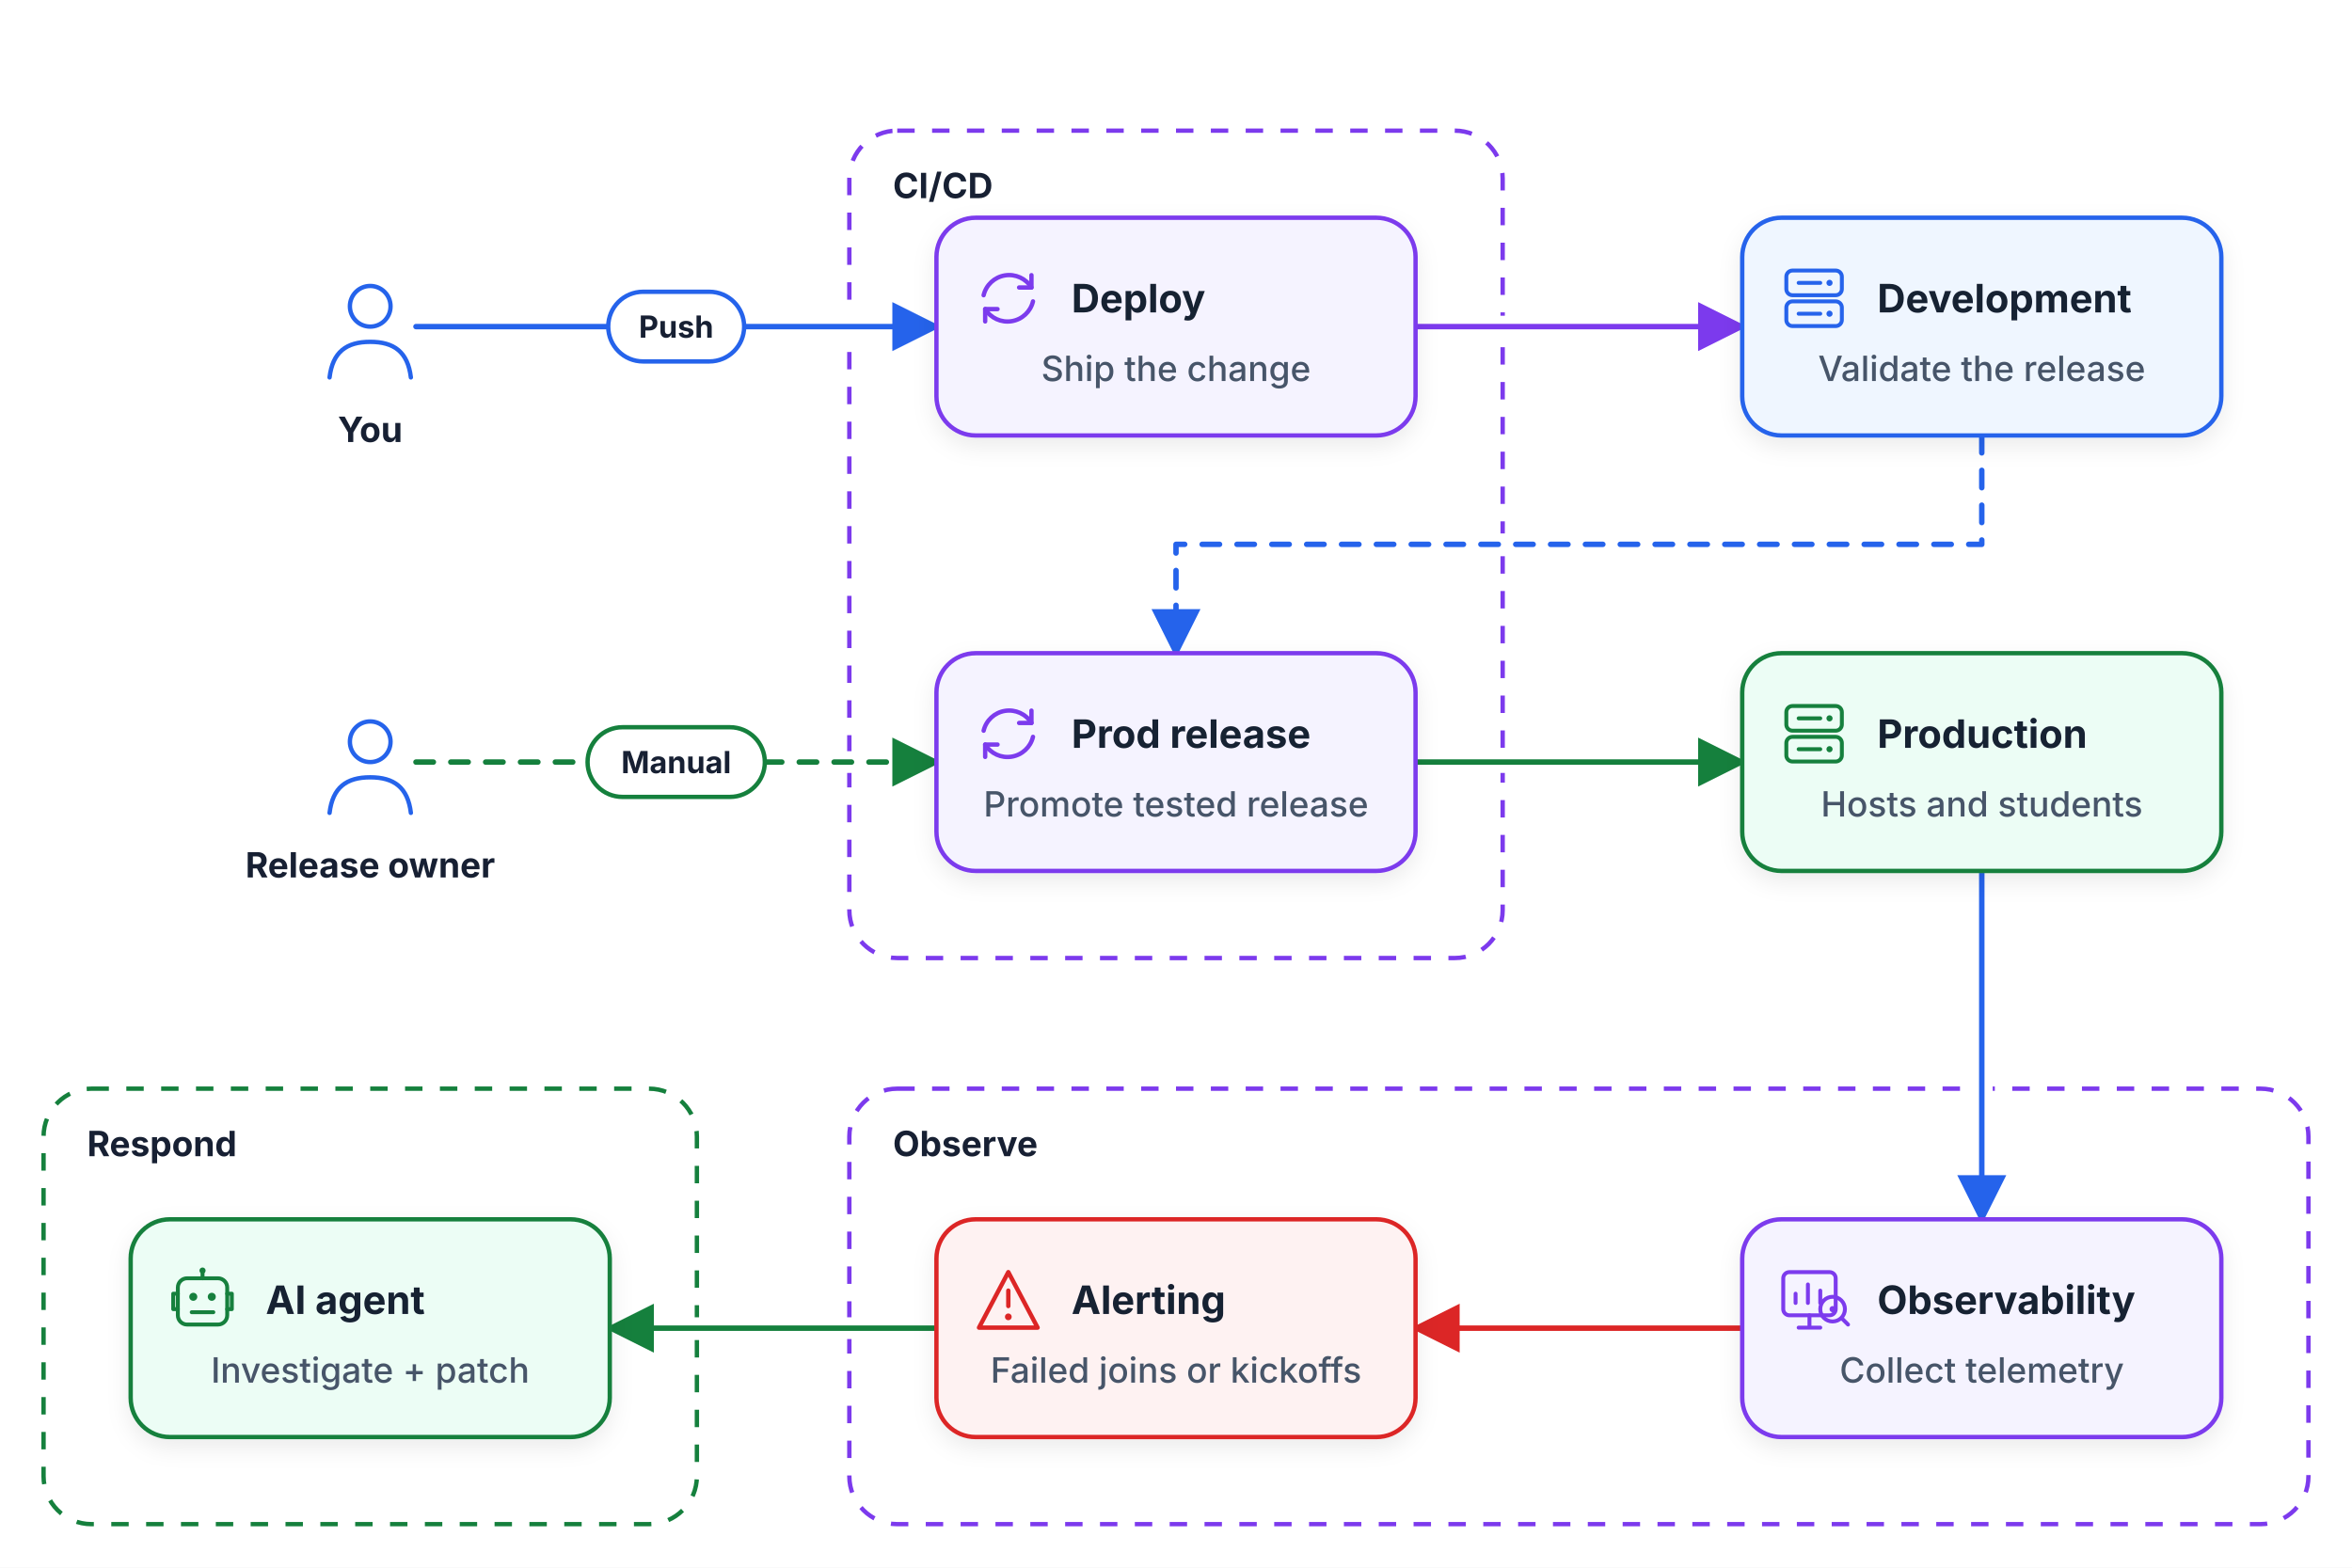
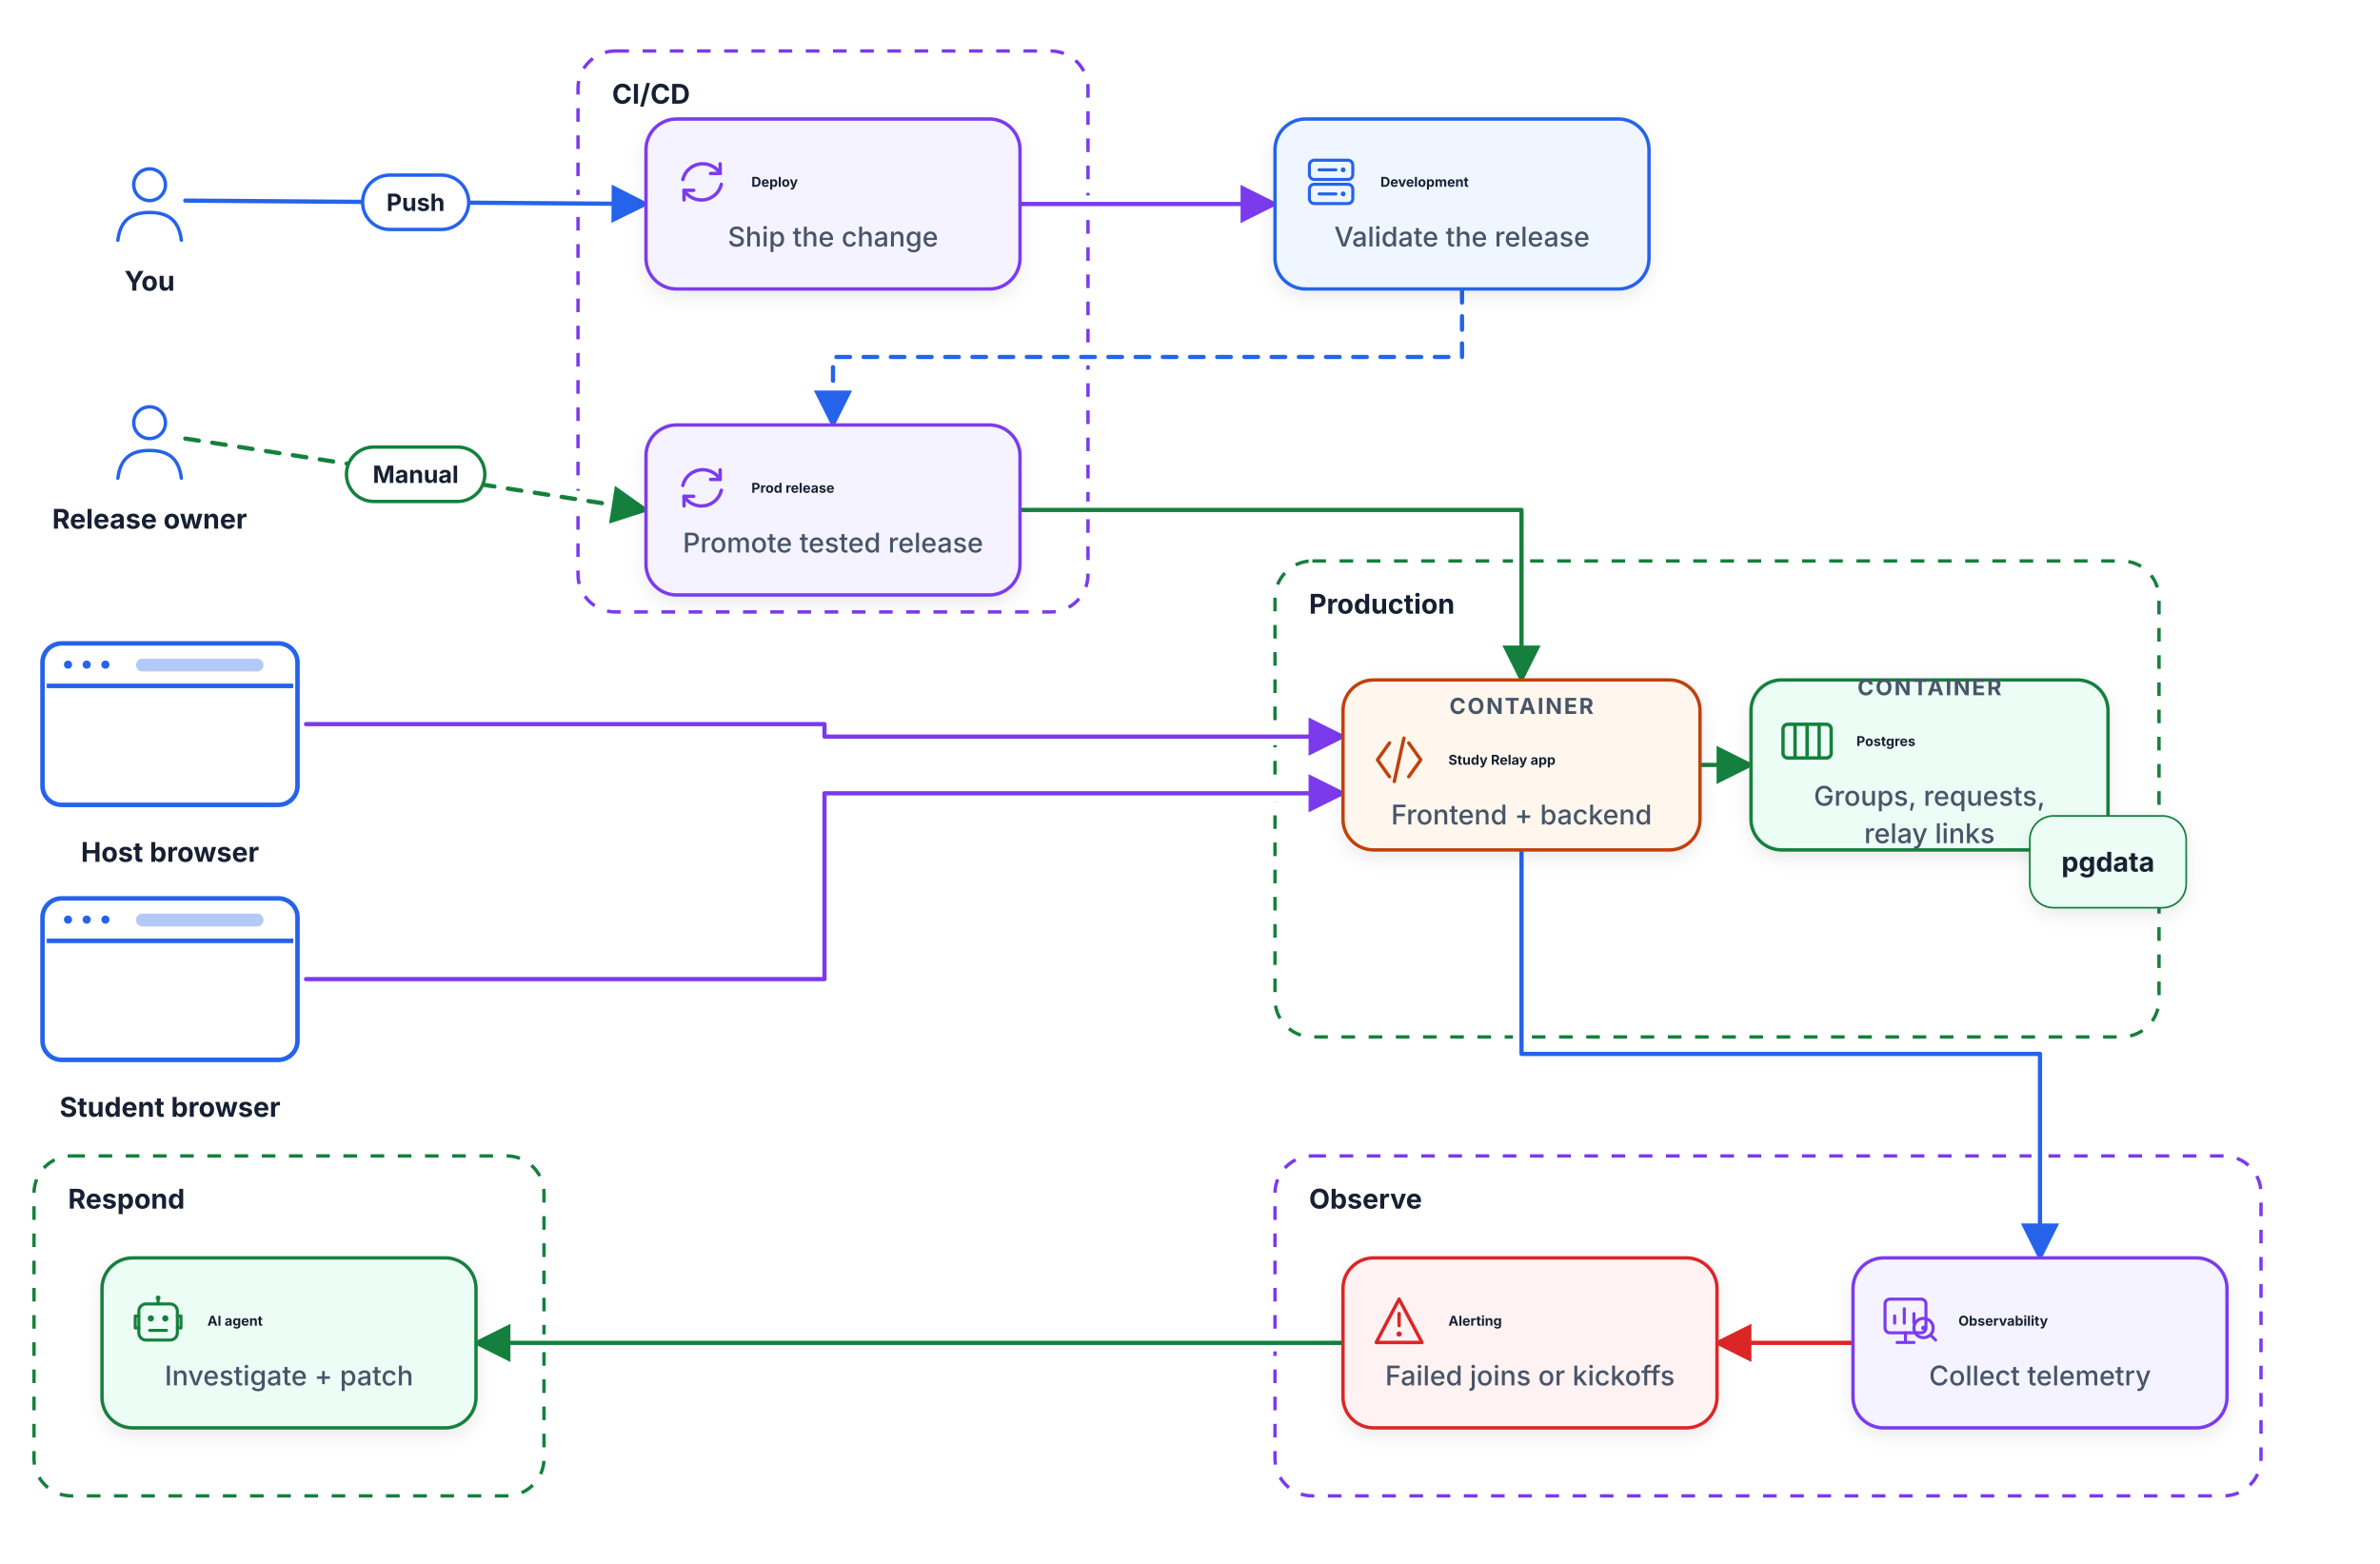
- <svg xmlns="http://www.w3.org/2000/svg" width="1080" height="720" viewBox="0 0 1080 720" role="img" aria-labelledby="title desc">
+ <svg xmlns="http://www.w3.org/2000/svg" width="1400" height="920" viewBox="0 0 1400 920" role="img" aria-labelledby="title desc">
  <defs>
    <filter id="shadow" x="-20%" y="-20%" width="140%" height="150%">
      <feDropShadow dx="0" dy="4" stdDeviation="5" flood-color="#0f172a" flood-opacity="0.08" />
    </filter>
    <marker id="arrow-purple" viewBox="0 0 10 10" refX="9" refY="5" markerWidth="9" markerHeight="9" orient="auto">
      <path d="M0 0 10 5 0 10Z" fill="#7c3aed" />
    </marker>
    <marker id="arrow-blue" viewBox="0 0 10 10" refX="9" refY="5" markerWidth="9" markerHeight="9" orient="auto">
      <path d="M0 0 10 5 0 10Z" fill="#2563eb" />
    </marker>
    <marker id="arrow-amber" viewBox="0 0 10 10" refX="9" refY="5" markerWidth="9" markerHeight="9" orient="auto">
      <path d="M0 0 10 5 0 10Z" fill="#c2410c" />
    </marker>
    <marker id="arrow-green" viewBox="0 0 10 10" refX="9" refY="5" markerWidth="9" markerHeight="9" orient="auto">
      <path d="M0 0 10 5 0 10Z" fill="#15803d" />
    </marker>
    <marker id="arrow-red" viewBox="0 0 10 10" refX="9" refY="5" markerWidth="9" markerHeight="9" orient="auto">
      <path d="M0 0 10 5 0 10Z" fill="#dc2626" />
    </marker>
    <marker id="arrow-gray" viewBox="0 0 10 10" refX="9" refY="5" markerWidth="9" markerHeight="9" orient="auto">
      <path d="M0 0 10 5 0 10Z" fill="#64748b" />
    </marker>
+     <symbol id="icon-api" viewBox="0 0 24 24">
+       <path d="m8 5-5 7 5 7M16 5l5 7-5 7M14 3l-4 18" fill="none" stroke="currentColor" stroke-width="2" stroke-linecap="round" stroke-linejoin="round" />
+     </symbol>
+     <symbol id="icon-browser" viewBox="0 0 32 22">
+       <rect x="1" y="1.5" width="30" height="19" rx="2.25" fill="none" stroke="currentColor" stroke-width="2.67" />
+       <path d="M1.5 6.5h29" fill="none" stroke="currentColor" stroke-width="2.67" />
+       <circle cx="4" cy="4" r=".48" fill="currentColor" />
+       <circle cx="6.2" cy="4" r=".48" fill="currentColor" />
+       <circle cx="8.4" cy="4" r=".48" fill="currentColor" />
+       <rect x="12" y="3.3" width="15" height="1.5" rx=".75" fill="currentColor" opacity=".35" />
+     </symbol>
+     <symbol id="icon-container" viewBox="0 0 24 24">
+       <rect x="2" y="5" width="20" height="14" rx="2" fill="none" stroke="currentColor" stroke-width="2" />
+       <path d="M7 5v14M12 5v14M17 5v14" fill="none" stroke="currentColor" stroke-width="2" />
+     </symbol>
+     <symbol id="icon-database" viewBox="0 0 24 24">
+       <ellipse cx="12" cy="5" rx="8" ry="3" fill="none" stroke="currentColor" stroke-width="2" />
+       <path d="M4 5v7c0 1.66 3.58 3 8 3s8-1.34 8-3V5M4 12v7c0 1.66 3.58 3 8 3s8-1.34 8-3v-7" fill="none" stroke="currentColor" stroke-width="2" />
+     </symbol>
    <symbol id="icon-environment" viewBox="0 0 24 24">
      <rect x="3" y="3" width="18" height="8" rx="2" fill="none" stroke="currentColor" stroke-width="1.8" />
      <rect x="3" y="13" width="18" height="8" rx="2" fill="none" stroke="currentColor" stroke-width="1.8" />
      <path d="M7 7h7M7 17h7" fill="none" stroke="currentColor" stroke-width="1.8" stroke-linecap="round" />
      <circle cx="17" cy="7" r="1" fill="currentColor" />
      <circle cx="17" cy="17" r="1" fill="currentColor" />
    </symbol>
    <symbol id="icon-observability" viewBox="0 0 24 24">
      <rect x="2" y="3" width="17" height="14" rx="2" fill="none" stroke="currentColor" stroke-width="1.8" />
      <path d="M6 13v-3M10 13V7M14 13V9M7 21h7M10.5 17v4" fill="none" stroke="currentColor" stroke-width="1.8" stroke-linecap="round" />
      <circle cx="18" cy="15" r="4" fill="none" stroke="currentColor" stroke-width="1.8" />
      <circle cx="18" cy="15" r="1" fill="currentColor" />
      <path d="m21 18 2 2" fill="none" stroke="currentColor" stroke-width="1.8" stroke-linecap="round" />
    </symbol>
    <symbol id="icon-robot" viewBox="0 0 24 24">
      <path d="M12 5V2.5" fill="none" stroke="currentColor" stroke-width="1.8" stroke-linecap="round" />
      <circle cx="12" cy="2.5" r="1" fill="currentColor" />
      <rect x="4" y="5" width="16" height="15" rx="3" fill="none" stroke="currentColor" stroke-width="1.8" />
      <path d="M4 10H2.5v5H4M20 10h1.5v5H20" fill="none" stroke="currentColor" stroke-width="1.8" stroke-linecap="round" stroke-linejoin="round" />
      <circle cx="9" cy="11" r="1.3" fill="currentColor" />
      <circle cx="15" cy="11" r="1.3" fill="currentColor" />
      <path d="M8.5 16h7" fill="none" stroke="currentColor" stroke-width="1.8" stroke-linecap="round" />
    </symbol>
    <symbol id="icon-user" viewBox="0 0 24 24">
      <circle cx="12" cy="8" r="4" fill="none" stroke="currentColor" stroke-width="2" />
      <path d="M4 22c.6-5 3.3-7 8-7s7.4 2 8 7" fill="none" stroke="currentColor" stroke-width="2" stroke-linecap="round" />
    </symbol>
    <symbol id="icon-warning" viewBox="0 0 24 24">
      <path d="M12 3 2.5 21h19Z" fill="none" stroke="currentColor" stroke-width="2" stroke-linejoin="round" />
      <path d="M12 9v5" stroke="currentColor" stroke-width="2" stroke-linecap="round" />
      <circle cx="12" cy="17.5" r="1.1" fill="currentColor" />
    </symbol>
    <symbol id="icon-workflow" viewBox="0 0 24 24">
      <path d="M4 11A8.5 8.5 0 0 1 19.5 8.5" fill="none" stroke="currentColor" stroke-width="2" stroke-linecap="round" />
      <path d="M19.5 4.5v4h-4" fill="none" stroke="currentColor" stroke-width="2" stroke-linecap="round" stroke-linejoin="round" />
      <path d="M20 13A8.5 8.5 0 0 1 4.5 15.5" fill="none" stroke="currentColor" stroke-width="2" stroke-linecap="round" />
      <path d="M4.5 19.5v-4h4" fill="none" stroke="currentColor" stroke-width="2" stroke-linecap="round" stroke-linejoin="round" />
    </symbol>
    <style>
      text { font-family: system-ui, -apple-system, BlinkMacSystemFont, "Segoe UI", sans-serif; fill: #172033; }
      symbol [stroke] { vector-effect: non-scaling-stroke; }
      .node rect { stroke-width: 2; }
      .node-boundary rect { stroke-width: 2; stroke-dasharray: 8 8; }
      .boundary-title { font-size: 16px; font-weight: 750; text-anchor: start; }
      .node-title { font-weight: 750; text-anchor: middle; }
      .node-title.icon-copy { text-anchor: start; }
      .node-subtitle { font-weight: 500; fill: #475569; text-anchor: middle; }
      .eyebrow { font-weight: 750; letter-spacing: 1px; fill: #475569; text-anchor: middle; }
      .mention-icon { font-size: 27px; font-weight: 750; text-anchor: middle; }
      .standalone-mention { font-size: 52px; font-weight: 750; text-anchor: middle; }
      .icon-node-title { font-size: 16px; font-weight: 750; text-anchor: middle; }
      .edge { fill: none; stroke-width: 2.5; stroke-linecap: round; stroke-linejoin: round; }
      .edge-label rect { stroke-width: 2; }
      .edge-label text { font-size: 14px; font-weight: 750; text-anchor: middle; dominant-baseline: central; }
      .divider { stroke: #cbd5e1; stroke-width: 2; stroke-dasharray: 6 8; stroke-linecap: round; }
      .center-annotation { fill: #f1f5f9; stroke: none; }
      .center-title { font-weight: 800; letter-spacing: 0.08em; fill: #334155; text-anchor: middle; }
      .center-detail { font-weight: 600; fill: #475569; text-anchor: middle; }
    </style>
  </defs>
-   <rect width="1080" height="720" fill="#ffffff" />
-   <g class="node-boundary node-purple" transform="translate(390 60)">
-     <rect width="300" height="380" rx="22" fill="none" stroke="#7c3aed" />
+   <rect width="1400" height="920" fill="#ffffff" />
+   <g class="node-boundary node-purple" transform="translate(340 30)">
+     <rect width="300" height="330" rx="22" fill="none" stroke="#7c3aed" />
    <text class="boundary-title" x="20" y="31">CI/CD</text>
  </g>
-   <g class="node-boundary node-green" transform="translate(20 500)">
+   <g class="node-boundary node-green" transform="translate(750 330)">
+     <rect width="520" height="280" rx="22" fill="none" stroke="#15803d" />
+     <text class="boundary-title" x="20" y="31">Production</text>
+   </g>
+   <g class="node-boundary node-green" transform="translate(20 680)">
    <rect width="300" height="200" rx="22" fill="none" stroke="#15803d" />
    <text class="boundary-title" x="20" y="31">Respond</text>
  </g>
-   <g class="node-boundary node-purple" transform="translate(390 500)">
-     <rect width="670" height="200" rx="22" fill="none" stroke="#7c3aed" />
+   <g class="node-boundary node-purple" transform="translate(750 680)">
+     <rect width="580" height="200" rx="22" fill="none" stroke="#7c3aed" />
    <text class="boundary-title" x="20" y="31">Observe</text>
  </g>
-   <path class="edge-boundary-halo" d="M191 150L430 150" fill="none" stroke="#ffffff" stroke-width="10" stroke-linecap="round" stroke-linejoin="round" />
-   <path class="edge" d="M191 150L430 150" stroke="#2563eb" marker-end="url(#arrow-blue)" />
-   <g class="edge-label" transform="translate(310.5 150)">
+   <path class="edge-boundary-halo" d="M109 118L380 120" fill="none" stroke="#ffffff" stroke-width="10" stroke-linecap="round" stroke-linejoin="round" />
+   <path class="edge" d="M109 118L380 120" stroke="#2563eb" marker-end="url(#arrow-blue)" />
+   <g class="edge-label" transform="translate(244.5 119)">
    <rect x="-31.21" y="-16" width="62.41" height="32" rx="16.0" fill="#ffffff" stroke="#2563eb" />
    <text fill="#2563eb">Push</text>
  </g>
-   <path class="edge-boundary-halo" d="M650 150L800 150" fill="none" stroke="#ffffff" stroke-width="10" stroke-linecap="round" stroke-linejoin="round" />
-   <path class="edge" d="M650 150L800 150" stroke="#7c3aed" marker-end="url(#arrow-purple)" />
-   <path class="edge-boundary-halo" d="M910 200V250H540V300" fill="none" stroke="#ffffff" stroke-width="10" stroke-linecap="round" stroke-linejoin="round" />
-   <path class="edge" d="M910 200V250H540V300" stroke="#2563eb" stroke-dasharray="8 8" marker-end="url(#arrow-blue)" />
-   <path class="edge-boundary-halo" d="M191 350L430 350" fill="none" stroke="#ffffff" stroke-width="10" stroke-linecap="round" stroke-linejoin="round" />
-   <path class="edge" d="M191 350L430 350" stroke="#15803d" stroke-dasharray="8 8" marker-end="url(#arrow-green)" />
-   <g class="edge-label" transform="translate(310.5 350)">
+   <path class="edge-boundary-halo" d="M600 120L750 120" fill="none" stroke="#ffffff" stroke-width="10" stroke-linecap="round" stroke-linejoin="round" />
+   <path class="edge" d="M600 120L750 120" stroke="#7c3aed" marker-end="url(#arrow-purple)" />
+   <path class="edge-boundary-halo" d="M860 170V210H490V250" fill="none" stroke="#ffffff" stroke-width="10" stroke-linecap="round" stroke-linejoin="round" />
+   <path class="edge" d="M860 170V210H490V250" stroke="#2563eb" stroke-dasharray="8 8" marker-end="url(#arrow-blue)" />
+   <path class="edge-boundary-halo" d="M109 258L380 300" fill="none" stroke="#ffffff" stroke-width="10" stroke-linecap="round" stroke-linejoin="round" />
+   <path class="edge" d="M109 258L380 300" stroke="#15803d" stroke-dasharray="8 8" marker-end="url(#arrow-green)" />
+   <g class="edge-label" transform="translate(244.5 279)">
    <rect x="-40.7" y="-16" width="81.4" height="32" rx="16.0" fill="#ffffff" stroke="#15803d" />
    <text fill="#15803d">Manual</text>
  </g>
-   <path class="edge-boundary-halo" d="M650 350L800 350" fill="none" stroke="#ffffff" stroke-width="10" stroke-linecap="round" stroke-linejoin="round" />
-   <path class="edge" d="M650 350L800 350" stroke="#15803d" marker-end="url(#arrow-green)" />
-   <path class="edge-boundary-halo" d="M910 400L910 560" fill="none" stroke="#ffffff" stroke-width="10" stroke-linecap="round" stroke-linejoin="round" />
-   <path class="edge" d="M910 400L910 560" stroke="#2563eb" marker-end="url(#arrow-blue)" />
-   <path class="edge" d="M800 610L650 610" stroke="#dc2626" marker-end="url(#arrow-red)" />
-   <path class="edge-boundary-halo" d="M430 610L280 610" fill="none" stroke="#ffffff" stroke-width="10" stroke-linecap="round" stroke-linejoin="round" />
-   <path class="edge" d="M430 610L280 610" stroke="#15803d" marker-end="url(#arrow-green)" />
-   <g class="node-icon-only node-blue" transform="translate(142 122)">
+   <path class="edge-boundary-halo" d="M600 300L895 300L895 400" fill="none" stroke="#ffffff" stroke-width="10" stroke-linecap="round" stroke-linejoin="round" />
+   <path class="edge" d="M600 300L895 300L895 400" stroke="#15803d" marker-end="url(#arrow-green)" />
+   <path class="edge-boundary-halo" d="M180 426H485V433.33H790" fill="none" stroke="#ffffff" stroke-width="10" stroke-linecap="round" stroke-linejoin="round" />
+   <path class="edge" d="M180 426H485V433.33H790" stroke="#7c3aed" marker-end="url(#arrow-purple)" />
+   <path class="edge-boundary-halo" d="M180 576H485V466.67H790" fill="none" stroke="#ffffff" stroke-width="10" stroke-linecap="round" stroke-linejoin="round" />
+   <path class="edge" d="M180 576H485V466.67H790" stroke="#7c3aed" marker-end="url(#arrow-purple)" />
+   <path class="edge" d="M1000 450L1030 450" stroke="#15803d" marker-end="url(#arrow-green)" />
+   <path class="edge-boundary-halo" d="M895 500V620H1200V740" fill="none" stroke="#ffffff" stroke-width="10" stroke-linecap="round" stroke-linejoin="round" />
+   <path class="edge" d="M895 500V620H1200V740" stroke="#2563eb" marker-end="url(#arrow-blue)" />
+   <path class="edge" d="M1090 790L1010 790" stroke="#dc2626" marker-end="url(#arrow-red)" />
+   <path class="edge-boundary-halo" d="M790 790L280 790" fill="none" stroke="#ffffff" stroke-width="10" stroke-linecap="round" stroke-linejoin="round" />
+   <path class="edge" d="M790 790L280 790" stroke="#15803d" marker-end="url(#arrow-green)" />
+   <g class="node-icon-only node-blue" transform="translate(60 90)">
    <use href="#icon-user" x="0" y="0" width="56" height="56" color="#2563eb" />
    <text class="icon-node-title" x="28" y="81">You</text>
  </g>
-   <g class="node node-purple" transform="translate(430 100)" filter="url(#shadow)">
+   <g class="node node-purple" transform="translate(380 70)" filter="url(#shadow)">
    <rect width="220" height="100" rx="18" fill="#f5f3ff" stroke="#7c3aed" />
    <use href="#icon-workflow" x="16" y="20" width="34" height="34" color="#7c3aed" />
-     <text class="node-title icon-copy" x="62" y="43.48" font-size="18">Deploy</text>
+     <text class="node-title icon-copy" x="62" y="39.88" font-size="8">Deploy</text>
    <text class="node-subtitle" x="110" y="75" font-size="16">Ship the change</text>
  </g>
-   <g class="node node-blue" transform="translate(800 100)" filter="url(#shadow)">
+   <g class="node node-blue" transform="translate(750 70)" filter="url(#shadow)">
    <rect width="220" height="100" rx="18" fill="#eff6ff" stroke="#2563eb" />
    <use href="#icon-environment" x="16" y="20" width="34" height="34" color="#2563eb" />
-     <text class="node-title icon-copy" x="62" y="43.48" font-size="18">Development</text>
+     <text class="node-title icon-copy" x="62" y="39.88" font-size="8">Development</text>
    <text class="node-subtitle" x="110" y="75" font-size="16">Validate the release</text>
  </g>
-   <g class="node-icon-only node-blue" transform="translate(142 322)">
+   <g class="node-icon-only node-blue" transform="translate(60 230)">
    <use href="#icon-user" x="0" y="0" width="56" height="56" color="#2563eb" />
    <text class="icon-node-title" x="28" y="81">Release owner</text>
  </g>
-   <g class="node node-purple" transform="translate(430 300)" filter="url(#shadow)">
+   <g class="node node-purple" transform="translate(380 250)" filter="url(#shadow)">
    <rect width="220" height="100" rx="18" fill="#f5f3ff" stroke="#7c3aed" />
    <use href="#icon-workflow" x="16" y="20" width="34" height="34" color="#7c3aed" />
-     <text class="node-title icon-copy" x="62" y="43.48" font-size="18">Prod release</text>
+     <text class="node-title icon-copy" x="62" y="39.88" font-size="8">Prod release</text>
    <text class="node-subtitle" x="110" y="75" font-size="16">Promote tested release</text>
  </g>
-   <g class="node node-green" transform="translate(800 300)" filter="url(#shadow)">
-     <rect width="220" height="100" rx="18" fill="#ecfdf5" stroke="#15803d" />
-     <use href="#icon-environment" x="16" y="20" width="34" height="34" color="#15803d" />
-     <text class="node-title icon-copy" x="62" y="43.48" font-size="18">Production</text>
-     <text class="node-subtitle" x="110" y="75" font-size="16">Hosts and students</text>
-   </g>
-   <g class="node node-green" transform="translate(60 560)" filter="url(#shadow)">
+   <g class="node-icon-only node-blue" transform="translate(20 370)">
+     <use href="#icon-browser" x="0" y="0" width="160" height="112" color="#2563eb" />
+     <text class="icon-node-title" x="80" y="137">Host browser</text>
+   </g>
+   <g class="node-icon-only node-blue" transform="translate(20 520)">
+     <use href="#icon-browser" x="0" y="0" width="160" height="112" color="#2563eb" />
+     <text class="icon-node-title" x="80" y="137">Student browser</text>
+   </g>
+   <g class="node node-amber" transform="translate(790 400)" filter="url(#shadow)">
+     <rect width="210" height="100" rx="18" fill="#fff7ed" stroke="#c2410c" />
+     <text class="eyebrow" x="105" y="20" font-size="13">CONTAINER</text>
+     <use href="#icon-api" x="16" y="30" width="34" height="34" color="#c2410c" />
+     <text class="node-title icon-copy" x="62" y="49.88" font-size="8">Study Relay app</text>
+     <text class="node-subtitle" x="105" y="85" font-size="16">Frontend + backend</text>
+   </g>
+   <g class="node node-green" transform="translate(1030 400)" filter="url(#shadow)">
+     <rect width="210" height="100" rx="18" fill="#ecfdf5" stroke="#15803d" />
+     <text class="eyebrow" x="105" y="9" font-size="13">CONTAINER</text>
+     <use href="#icon-container" x="16" y="19" width="34" height="34" color="#15803d" />
+     <text class="node-title icon-copy" x="62" y="38.88" font-size="8">Postgres</text>
+     <text class="node-subtitle" x="105" y="74" font-size="16">Groups, requests,</text>
+     <text class="node-subtitle" x="105" y="96" font-size="16">relay links</text>
+   </g>
+   <g class="node node-green" transform="translate(60 740)" filter="url(#shadow)">
    <rect width="220" height="100" rx="18" fill="#ecfdf5" stroke="#15803d" />
    <use href="#icon-robot" x="16" y="20" width="34" height="34" color="#15803d" />
-     <text class="node-title icon-copy" x="62" y="43.48" font-size="18">AI agent</text>
+     <text class="node-title icon-copy" x="62" y="39.88" font-size="8">AI agent</text>
    <text class="node-subtitle" x="110" y="75" font-size="16">Investigate + patch</text>
  </g>
-   <g class="node node-red" transform="translate(430 560)" filter="url(#shadow)">
+   <g class="node node-red" transform="translate(790 740)" filter="url(#shadow)">
    <rect width="220" height="100" rx="18" fill="#fef2f2" stroke="#dc2626" />
    <use href="#icon-warning" x="16" y="20" width="34" height="34" color="#dc2626" />
-     <text class="node-title icon-copy" x="62" y="43.48" font-size="18">Alerting</text>
+     <text class="node-title icon-copy" x="62" y="39.88" font-size="8">Alerting</text>
    <text class="node-subtitle" x="110" y="75" font-size="16">Failed joins or kickoffs</text>
  </g>
-   <g class="node node-purple" transform="translate(800 560)" filter="url(#shadow)">
+   <g class="node node-purple" transform="translate(1090 740)" filter="url(#shadow)">
    <rect width="220" height="100" rx="18" fill="#f5f3ff" stroke="#7c3aed" />
    <use href="#icon-observability" x="16" y="20" width="34" height="34" color="#7c3aed" />
-     <text class="node-title icon-copy" x="62" y="43.48" font-size="18">Observability</text>
+     <text class="node-title icon-copy" x="62" y="39.88" font-size="8">Observability</text>
    <text class="node-subtitle" x="110" y="75" font-size="16">Collect telemetry</text>
  </g>
+   <g class="node-attached node-green" transform="translate(1194 480)" filter="url(#shadow)">
+     <rect width="92" height="54" rx="14" fill="#ecfdf5" stroke="#15803d" />
+     <text class="attached-title" x="46" y="32.76" font-size="16" font-weight="750" text-anchor="middle">pgdata</text>
+   </g>
</svg>
